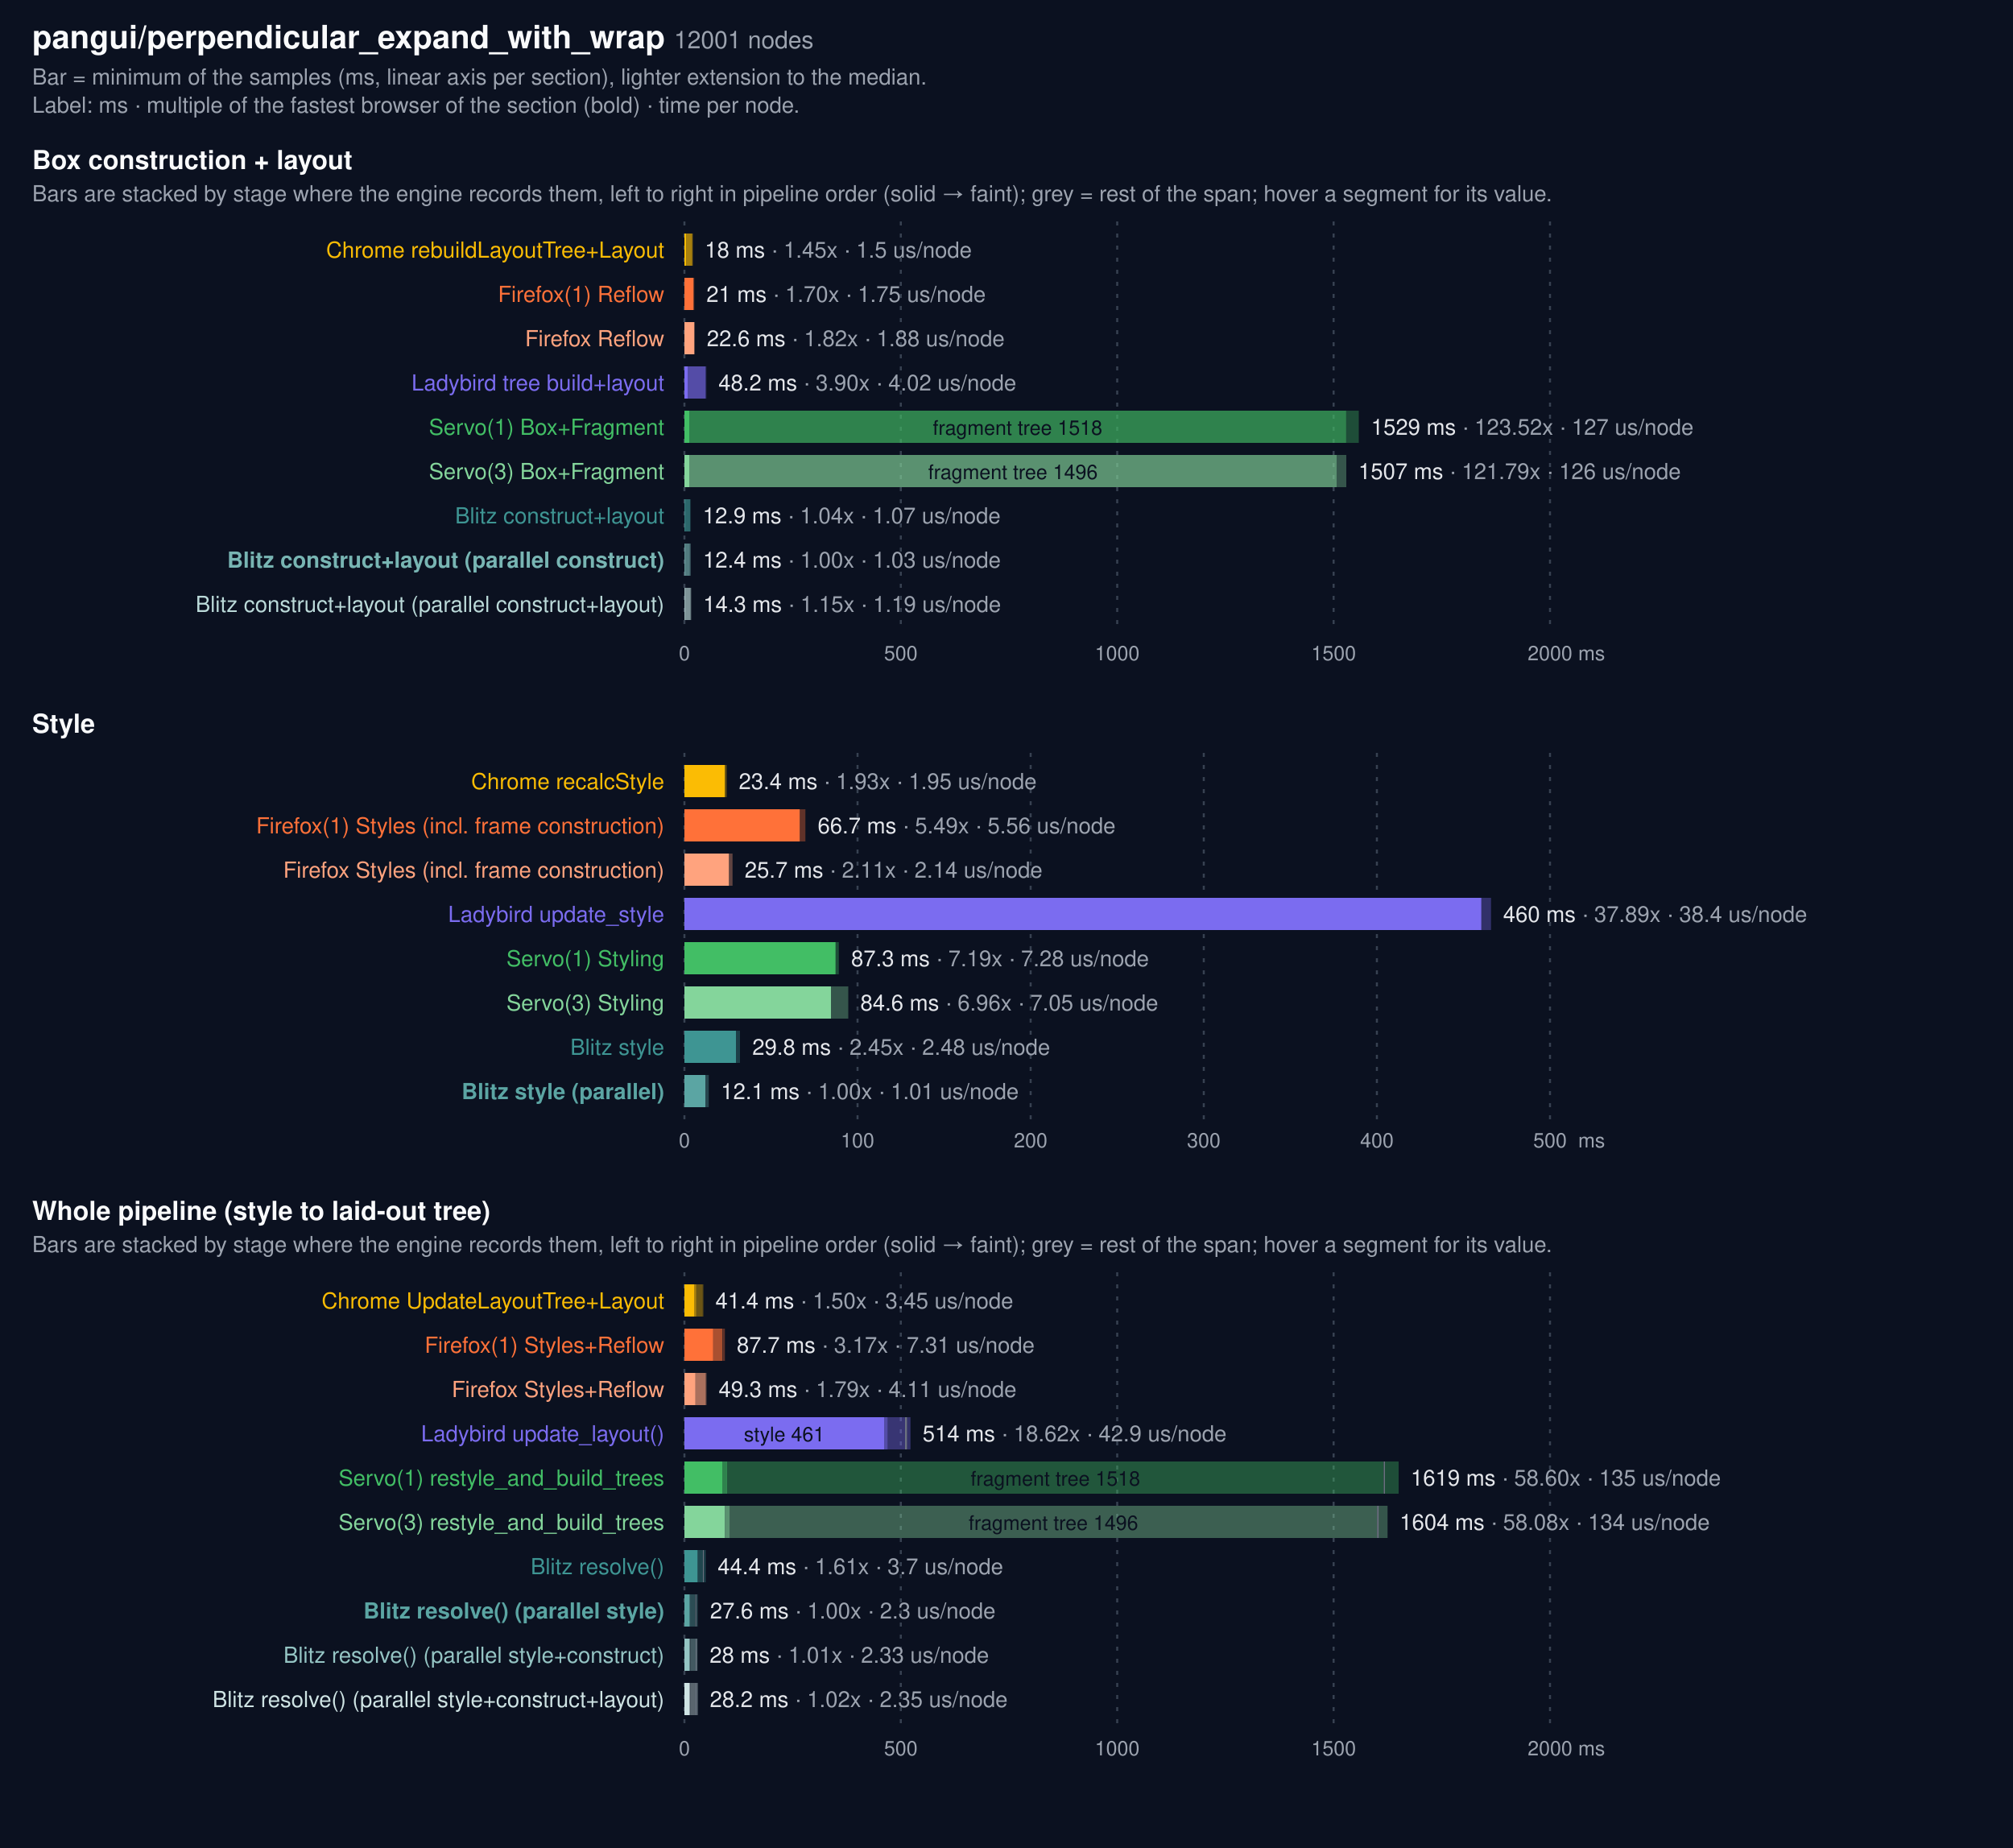
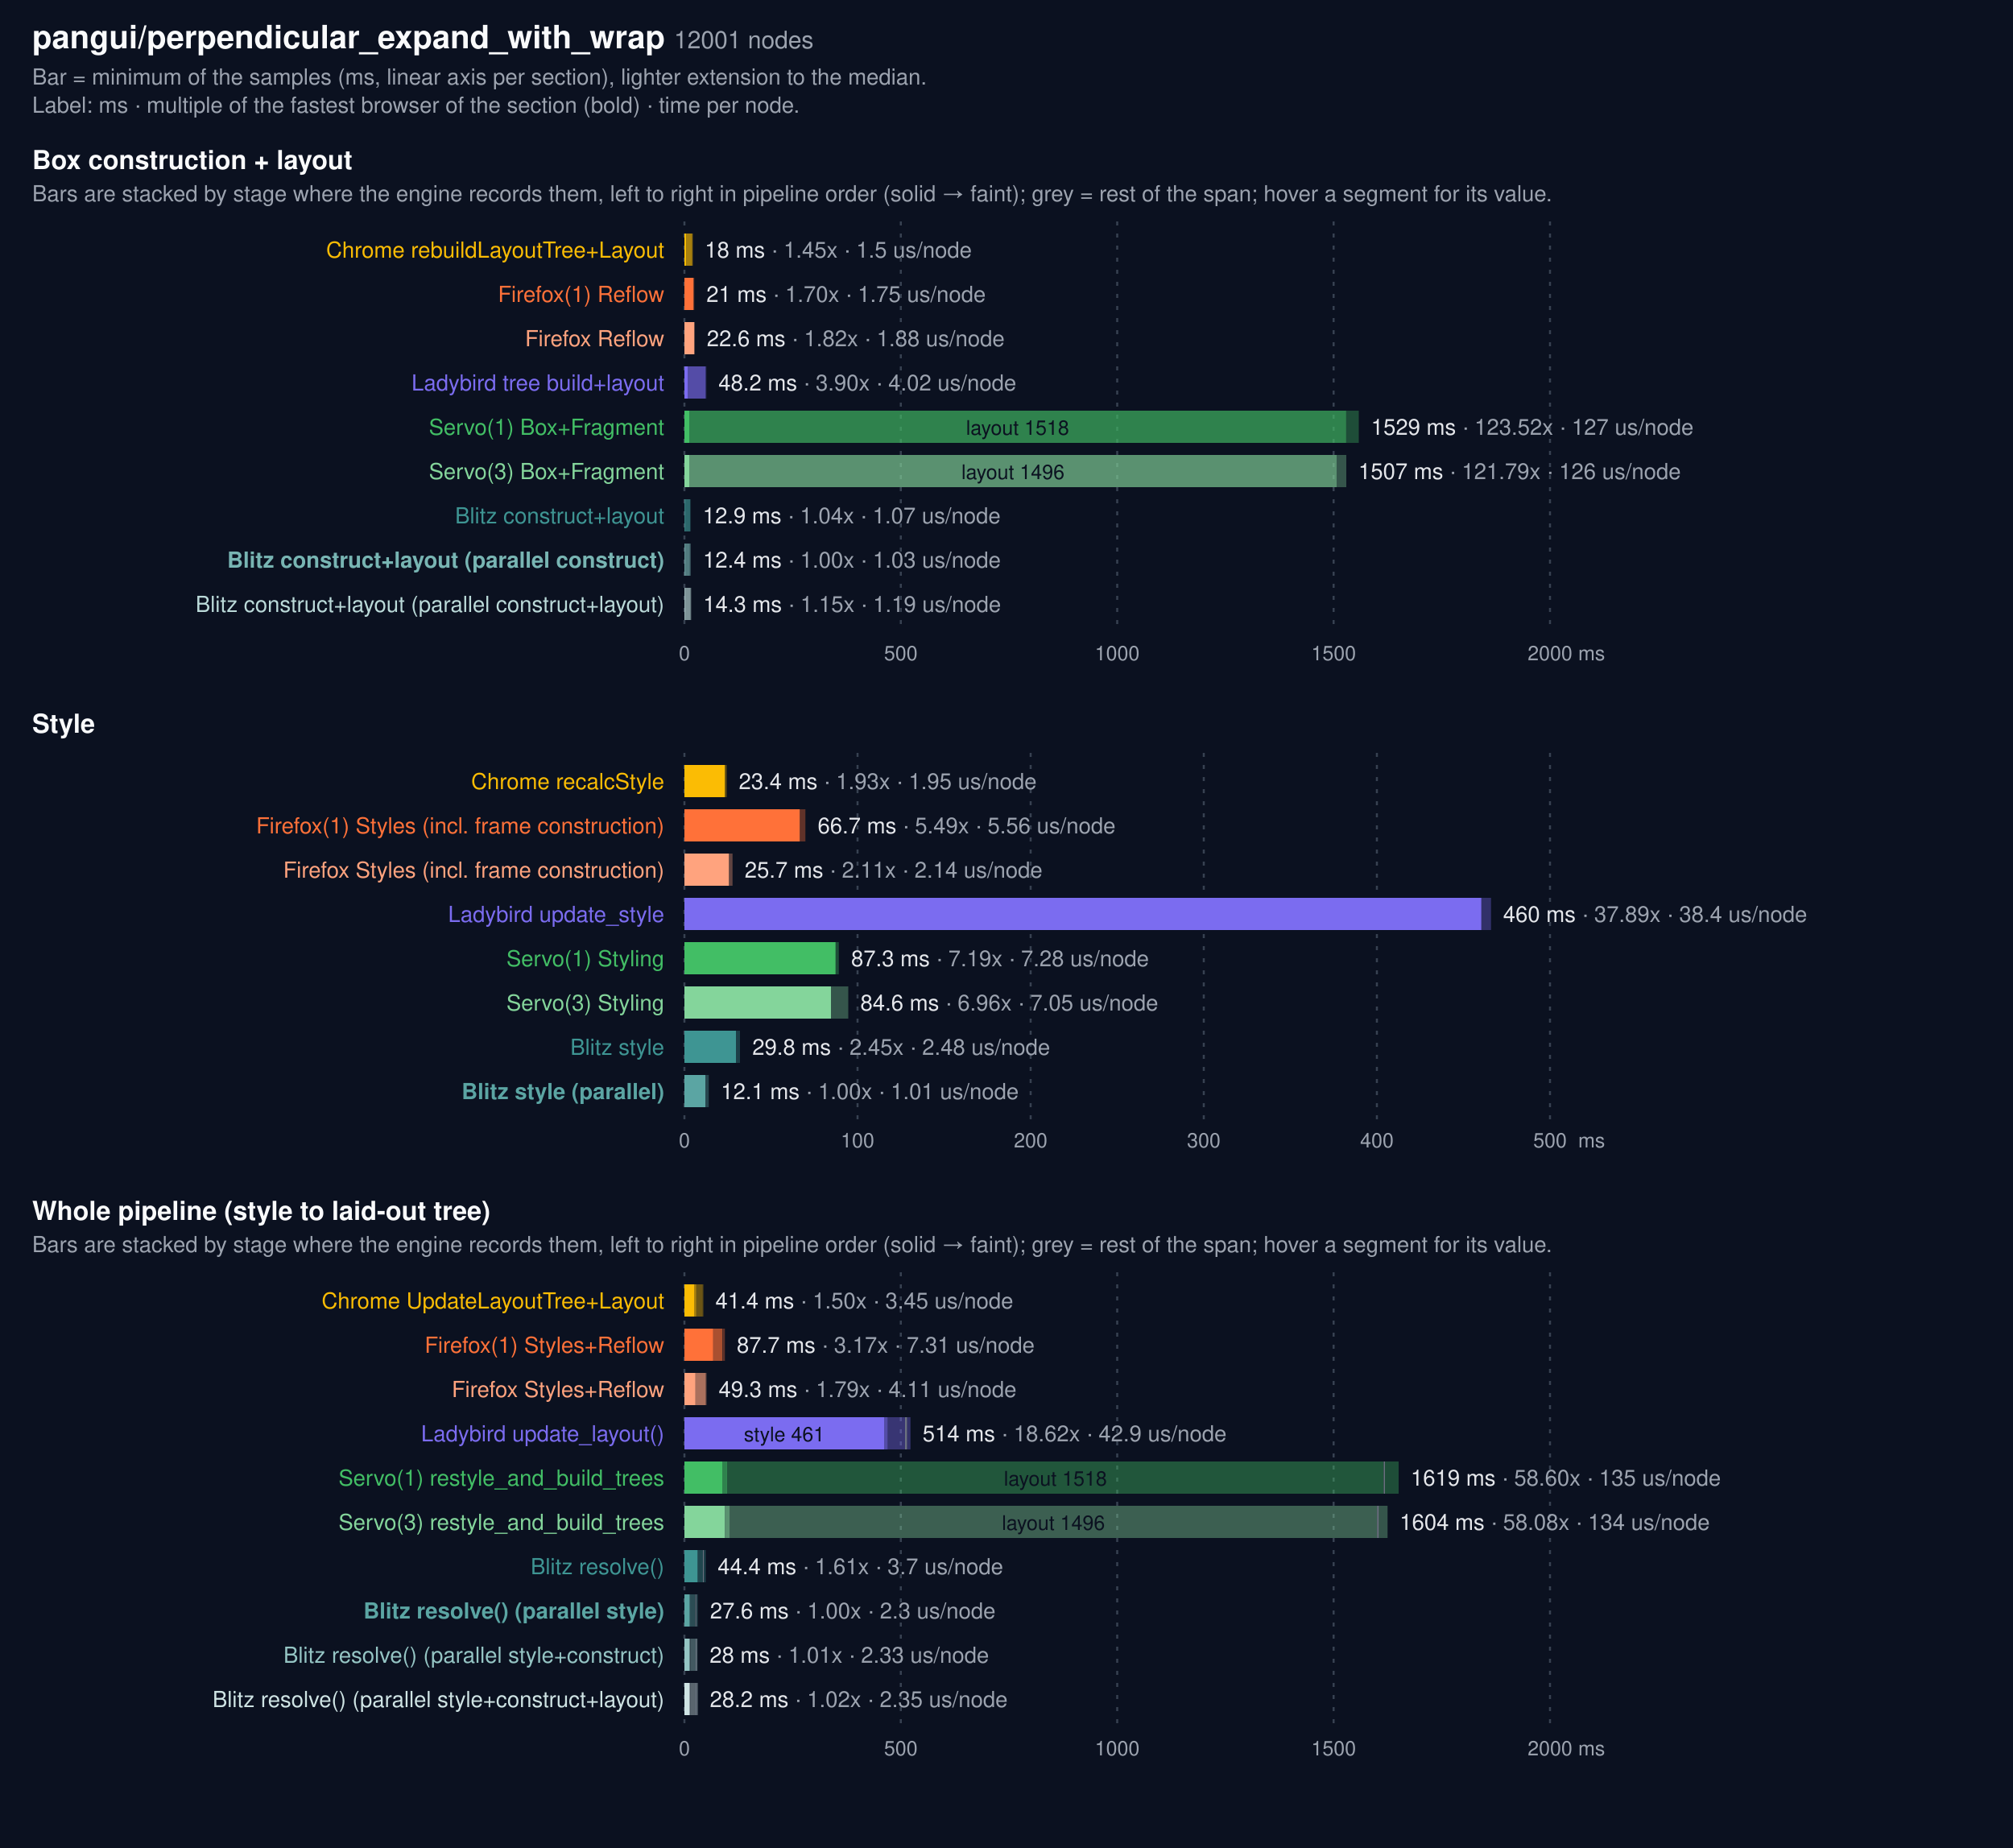
<svg xmlns="http://www.w3.org/2000/svg" width="1000" height="918" viewBox="0 0 1000 918" font-family="system-ui, -apple-system, Segoe UI, Helvetica, Arial, sans-serif">
  <rect width="1000" height="918" fill="#0b1120" />
  <text x="16" y="24" fill="#f9fafb" font-size="16" font-weight="600">pangui/perpendicular_expand_with_wrap <tspan fill="#9ca3af" font-size="12" font-weight="400">12001 nodes</tspan>
  </text>
  <text x="16" y="42" fill="#9ca3af" font-size="11">Bar = minimum of the samples (ms, linear axis per section), lighter extension to the median.</text>
  <text x="16" y="56" fill="#9ca3af" font-size="11">Label: ms · multiple of the fastest browser of the section (bold) · time per node.</text>
  <text x="16" y="84" fill="#f9fafb" font-size="13" font-weight="600">Box construction + layout</text>
  <text x="16" y="100" fill="#9ca3af" font-size="11">Bars are stacked by stage where the engine records them, left to right in pipeline order (solid → faint); grey = rest of the span; hover a segment for its value.</text>
  <line x1="340.0" x2="340.0" y1="110" y2="314" stroke="#374151" stroke-dasharray="2 4" />
  <text x="340.0" y="328" fill="#9ca3af" font-size="10" text-anchor="middle">0</text>
  <line x1="447.5" x2="447.5" y1="110" y2="314" stroke="#374151" stroke-dasharray="2 4" />
  <text x="447.5" y="328" fill="#9ca3af" font-size="10" text-anchor="middle">500</text>
  <line x1="555.0" x2="555.0" y1="110" y2="314" stroke="#374151" stroke-dasharray="2 4" />
  <text x="555.0" y="328" fill="#9ca3af" font-size="10" text-anchor="middle">1000</text>
  <line x1="662.5" x2="662.5" y1="110" y2="314" stroke="#374151" stroke-dasharray="2 4" />
  <text x="662.5" y="328" fill="#9ca3af" font-size="10" text-anchor="middle">1500</text>
  <line x1="770.0" x2="770.0" y1="110" y2="314" stroke="#374151" stroke-dasharray="2 4" />
  <text x="770.0" y="328" fill="#9ca3af" font-size="10" text-anchor="middle">2000</text>
  <text x="784" y="328" fill="#9ca3af" font-size="10">ms</text>
  <text x="330" y="128" fill="#FBBC04" font-size="11" text-anchor="end">Chrome rebuildLayoutTree+Layout</text>
  <rect x="340.0" y="116" width="0.9" height="16" fill="#FBBC04" opacity="1.0" />
  <rect x="340.9" y="116" width="3.0" height="16" fill="#FBBC04" opacity="0.65" />
  <rect x="343.9" y="116" width="0.3" height="16" fill="#FBBC04" opacity="0.35" />
  <text x="350.1" y="128" fill="#e5e7eb" font-size="11">18 ms <tspan fill="#9ca3af">· 1.45x · 1.5 us/node</tspan>
  </text>
  <text x="330" y="150" fill="#FF7139" font-size="11" text-anchor="end">Firefox(1) Reflow</text>
  <rect x="340" y="138" width="4.5" height="16" fill="#FF7139" />
  <rect x="344.5" y="138" width="0.4" height="16" fill="#FF7139" opacity="0.35" />
  <text x="350.9" y="150" fill="#e5e7eb" font-size="11">21 ms <tspan fill="#9ca3af">· 1.70x · 1.75 us/node</tspan>
  </text>
  <text x="330" y="172" fill="#ffa37e" font-size="11" text-anchor="end">Firefox Reflow</text>
  <rect x="340" y="160" width="4.9" height="16" fill="#ffa37e" />
  <rect x="344.9" y="160" width="0.2" height="16" fill="#ffa37e" opacity="0.35" />
  <text x="351.1" y="172" fill="#e5e7eb" font-size="11">22.6 ms <tspan fill="#9ca3af">· 1.82x · 1.88 us/node</tspan>
  </text>
  <text x="330" y="194" fill="#7B6CF0" font-size="11" text-anchor="end">Ladybird tree build+layout</text>
  <rect x="340.0" y="182" width="1.8" height="16" fill="#7B6CF0" opacity="1.0" />
  <rect x="341.8" y="182" width="8.6" height="16" fill="#7B6CF0" opacity="0.65" />
  <rect x="350.4" y="182" width="0.5" height="16" fill="#7B6CF0" opacity="0.35" />
  <text x="356.9" y="194" fill="#e5e7eb" font-size="11">48.2 ms <tspan fill="#9ca3af">· 3.90x · 4.02 us/node</tspan>
  </text>
  <text x="330" y="216" fill="#42BE65" font-size="11" text-anchor="end">Servo(1) Box+Fragment</text>
  <rect x="340.0" y="204" width="2.4" height="16" fill="#42BE65" opacity="1.0" />
  <rect x="342.4" y="204" width="326.3" height="16" fill="#42BE65" opacity="0.65" />
-   <text x="505.5" y="216" fill="#0b1120" font-size="10" text-anchor="middle">fragment tree 1518</text>
+   <text x="505.5" y="216" fill="#0b1120" font-size="10" text-anchor="middle">layout 1518</text>
  <rect x="668.6" y="204" width="6.4" height="16" fill="#42BE65" opacity="0.35" />
  <text x="681.1" y="216" fill="#e5e7eb" font-size="11">1529 ms <tspan fill="#9ca3af">· 123.52x · 127 us/node</tspan>
  </text>
  <text x="330" y="238" fill="#84d59b" font-size="11" text-anchor="end">Servo(3) Box+Fragment</text>
  <rect x="340.0" y="226" width="2.4" height="16" fill="#84d59b" opacity="1.0" />
  <rect x="342.4" y="226" width="321.6" height="16" fill="#84d59b" opacity="0.65" />
-   <text x="503.2" y="238" fill="#0b1120" font-size="10" text-anchor="middle">fragment tree 1496</text>
+   <text x="503.2" y="238" fill="#0b1120" font-size="10" text-anchor="middle">layout 1496</text>
  <rect x="664.0" y="226" width="4.8" height="16" fill="#84d59b" opacity="0.35" />
  <text x="674.8" y="238" fill="#e5e7eb" font-size="11">1507 ms <tspan fill="#9ca3af">· 121.79x · 126 us/node</tspan>
  </text>
  <text x="330" y="260" fill="#3E9593" font-size="11" text-anchor="end">Blitz construct+layout</text>
  <rect x="340.0" y="248" width="0.3" height="16" fill="#3E9593" opacity="1.0" />
  <rect x="340.3" y="248" width="2.5" height="16" fill="#3E9593" opacity="0.65" />
  <rect x="342.8" y="248" width="0.3" height="16" fill="#3E9593" opacity="0.35" />
  <text x="349.1" y="260" fill="#e5e7eb" font-size="11">12.9 ms <tspan fill="#9ca3af">· 1.04x · 1.07 us/node</tspan>
  </text>
  <text x="330" y="282" fill="#78b5b3" font-size="11" text-anchor="end" font-weight="700">Blitz construct+layout (parallel construct)</text>
  <rect x="340.0" y="270" width="0.3" height="16" fill="#78b5b3" opacity="1.0" />
  <rect x="340.3" y="270" width="2.4" height="16" fill="#78b5b3" opacity="0.65" />
  <rect x="342.7" y="270" width="0.5" height="16" fill="#78b5b3" opacity="0.35" />
  <text x="349.2" y="282" fill="#e5e7eb" font-size="11">12.4 ms <tspan fill="#9ca3af">· 1.00x · 1.03 us/node</tspan>
  </text>
  <text x="330" y="304" fill="#bbdad9" font-size="11" text-anchor="end">Blitz construct+layout (parallel construct+layout)</text>
  <rect x="340.0" y="292" width="0.3" height="16" fill="#bbdad9" opacity="1.0" />
  <rect x="340.3" y="292" width="2.8" height="16" fill="#bbdad9" opacity="0.65" />
  <rect x="343.1" y="292" width="0.3" height="16" fill="#bbdad9" opacity="0.35" />
  <text x="349.3" y="304" fill="#e5e7eb" font-size="11">14.3 ms <tspan fill="#9ca3af">· 1.15x · 1.19 us/node</tspan>
  </text>
  <text x="16" y="364" fill="#f9fafb" font-size="13" font-weight="600">Style</text>
  <line x1="340.0" x2="340.0" y1="374" y2="556" stroke="#374151" stroke-dasharray="2 4" />
  <text x="340.0" y="570" fill="#9ca3af" font-size="10" text-anchor="middle">0</text>
  <line x1="426.0" x2="426.0" y1="374" y2="556" stroke="#374151" stroke-dasharray="2 4" />
  <text x="426.0" y="570" fill="#9ca3af" font-size="10" text-anchor="middle">100</text>
  <line x1="512.0" x2="512.0" y1="374" y2="556" stroke="#374151" stroke-dasharray="2 4" />
  <text x="512.0" y="570" fill="#9ca3af" font-size="10" text-anchor="middle">200</text>
  <line x1="598.0" x2="598.0" y1="374" y2="556" stroke="#374151" stroke-dasharray="2 4" />
  <text x="598.0" y="570" fill="#9ca3af" font-size="10" text-anchor="middle">300</text>
  <line x1="684.0" x2="684.0" y1="374" y2="556" stroke="#374151" stroke-dasharray="2 4" />
  <text x="684.0" y="570" fill="#9ca3af" font-size="10" text-anchor="middle">400</text>
  <line x1="770.0" x2="770.0" y1="374" y2="556" stroke="#374151" stroke-dasharray="2 4" />
  <text x="770.0" y="570" fill="#9ca3af" font-size="10" text-anchor="middle">500</text>
  <text x="784" y="570" fill="#9ca3af" font-size="10">ms</text>
  <text x="330" y="392" fill="#FBBC04" font-size="11" text-anchor="end">Chrome recalcStyle</text>
  <rect x="340" y="380" width="20.1" height="16" fill="#FBBC04" />
  <rect x="360.1" y="380" width="0.9" height="16" fill="#FBBC04" opacity="0.35" />
  <text x="367.0" y="392" fill="#e5e7eb" font-size="11">23.4 ms <tspan fill="#9ca3af">· 1.93x · 1.95 us/node</tspan>
  </text>
  <text x="330" y="414" fill="#FF7139" font-size="11" text-anchor="end">Firefox(1) Styles (incl. frame construction)</text>
  <rect x="340" y="402" width="57.3" height="16" fill="#FF7139" />
  <rect x="397.3" y="402" width="2.8" height="16" fill="#FF7139" opacity="0.35" />
  <text x="406.2" y="414" fill="#e5e7eb" font-size="11">66.7 ms <tspan fill="#9ca3af">· 5.49x · 5.56 us/node</tspan>
  </text>
  <text x="330" y="436" fill="#ffa37e" font-size="11" text-anchor="end">Firefox Styles (incl. frame construction)</text>
  <rect x="340" y="424" width="22.1" height="16" fill="#ffa37e" />
  <rect x="362.1" y="424" width="1.8" height="16" fill="#ffa37e" opacity="0.35" />
  <text x="369.9" y="436" fill="#e5e7eb" font-size="11">25.7 ms <tspan fill="#9ca3af">· 2.11x · 2.14 us/node</tspan>
  </text>
  <text x="330" y="458" fill="#7B6CF0" font-size="11" text-anchor="end">Ladybird update_style</text>
  <rect x="340" y="446" width="395.9" height="16" fill="#7B6CF0" />
  <rect x="735.9" y="446" width="4.8" height="16" fill="#7B6CF0" opacity="0.35" />
  <text x="746.7" y="458" fill="#e5e7eb" font-size="11">460 ms <tspan fill="#9ca3af">· 37.89x · 38.4 us/node</tspan>
  </text>
  <text x="330" y="480" fill="#42BE65" font-size="11" text-anchor="end">Servo(1) Styling</text>
  <rect x="340" y="468" width="75.1" height="16" fill="#42BE65" />
  <rect x="415.1" y="468" width="1.6" height="16" fill="#42BE65" opacity="0.35" />
  <text x="422.8" y="480" fill="#e5e7eb" font-size="11">87.3 ms <tspan fill="#9ca3af">· 7.19x · 7.28 us/node</tspan>
  </text>
  <text x="330" y="502" fill="#84d59b" font-size="11" text-anchor="end">Servo(3) Styling</text>
  <rect x="340" y="490" width="72.8" height="16" fill="#84d59b" />
  <rect x="412.8" y="490" width="8.6" height="16" fill="#84d59b" opacity="0.35" />
  <text x="427.4" y="502" fill="#e5e7eb" font-size="11">84.6 ms <tspan fill="#9ca3af">· 6.96x · 7.05 us/node</tspan>
  </text>
  <text x="330" y="524" fill="#3E9593" font-size="11" text-anchor="end">Blitz style</text>
  <rect x="340" y="512" width="25.6" height="16" fill="#3E9593" />
  <rect x="365.6" y="512" width="2.0" height="16" fill="#3E9593" opacity="0.35" />
  <text x="373.7" y="524" fill="#e5e7eb" font-size="11">29.8 ms <tspan fill="#9ca3af">· 2.45x · 2.48 us/node</tspan>
  </text>
  <text x="330" y="546" fill="#5ba5a3" font-size="11" text-anchor="end" font-weight="700">Blitz style (parallel)</text>
  <rect x="340" y="534" width="10.4" height="16" fill="#5ba5a3" />
  <rect x="350.4" y="534" width="1.7" height="16" fill="#5ba5a3" opacity="0.35" />
  <text x="358.1" y="546" fill="#e5e7eb" font-size="11">12.1 ms <tspan fill="#9ca3af">· 1.00x · 1.01 us/node</tspan>
  </text>
  <text x="16" y="606" fill="#f9fafb" font-size="13" font-weight="600">Whole pipeline (style to laid-out tree)</text>
  <text x="16" y="622" fill="#9ca3af" font-size="11">Bars are stacked by stage where the engine records them, left to right in pipeline order (solid → faint); grey = rest of the span; hover a segment for its value.</text>
  <line x1="340.0" x2="340.0" y1="632" y2="858" stroke="#374151" stroke-dasharray="2 4" />
  <text x="340.0" y="872" fill="#9ca3af" font-size="10" text-anchor="middle">0</text>
  <line x1="447.5" x2="447.5" y1="632" y2="858" stroke="#374151" stroke-dasharray="2 4" />
  <text x="447.5" y="872" fill="#9ca3af" font-size="10" text-anchor="middle">500</text>
  <line x1="555.0" x2="555.0" y1="632" y2="858" stroke="#374151" stroke-dasharray="2 4" />
  <text x="555.0" y="872" fill="#9ca3af" font-size="10" text-anchor="middle">1000</text>
  <line x1="662.5" x2="662.5" y1="632" y2="858" stroke="#374151" stroke-dasharray="2 4" />
  <text x="662.5" y="872" fill="#9ca3af" font-size="10" text-anchor="middle">1500</text>
  <line x1="770.0" x2="770.0" y1="632" y2="858" stroke="#374151" stroke-dasharray="2 4" />
  <text x="770.0" y="872" fill="#9ca3af" font-size="10" text-anchor="middle">2000</text>
  <text x="784" y="872" fill="#9ca3af" font-size="10">ms</text>
  <text x="330" y="650" fill="#FBBC04" font-size="11" text-anchor="end">Chrome UpdateLayoutTree+Layout</text>
  <rect x="340.0" y="638" width="5.0" height="16" fill="#FBBC04" opacity="1.0" />
  <rect x="345.0" y="638" width="0.9" height="16" fill="#FBBC04" opacity="0.65" />
  <rect x="345.9" y="638" width="3.0" height="16" fill="#FBBC04" opacity="0.4" />
  <rect x="348.9" y="638" width="0.0" height="16" fill="#6b7280" opacity="1.0" />
  <rect x="348.9" y="638" width="0.5" height="16" fill="#FBBC04" opacity="0.35" />
  <text x="355.4" y="650" fill="#e5e7eb" font-size="11">41.4 ms <tspan fill="#9ca3af">· 1.50x · 3.45 us/node</tspan>
  </text>
  <text x="330" y="672" fill="#FF7139" font-size="11" text-anchor="end">Firefox(1) Styles+Reflow</text>
  <rect x="340.0" y="660" width="14.3" height="16" fill="#FF7139" opacity="1.0" />
  <rect x="354.3" y="660" width="4.5" height="16" fill="#FF7139" opacity="0.65" />
  <rect x="358.9" y="660" width="1.2" height="16" fill="#FF7139" opacity="0.35" />
  <text x="366.0" y="672" fill="#e5e7eb" font-size="11">87.7 ms <tspan fill="#9ca3af">· 3.17x · 7.31 us/node</tspan>
  </text>
  <text x="330" y="694" fill="#ffa37e" font-size="11" text-anchor="end">Firefox Styles+Reflow</text>
  <rect x="340.0" y="682" width="5.5" height="16" fill="#ffa37e" opacity="1.0" />
  <rect x="345.5" y="682" width="5.1" height="16" fill="#ffa37e" opacity="0.65" />
  <rect x="350.6" y="682" width="0.4" height="16" fill="#ffa37e" opacity="0.35" />
  <text x="357.0" y="694" fill="#e5e7eb" font-size="11">49.3 ms <tspan fill="#9ca3af">· 1.79x · 4.11 us/node</tspan>
  </text>
  <text x="330" y="716" fill="#7B6CF0" font-size="11" text-anchor="end">Ladybird update_layout()</text>
  <rect x="340.0" y="704" width="99.2" height="16" fill="#7B6CF0" opacity="1.0" />
  <text x="389.6" y="716" fill="#0b1120" font-size="10" text-anchor="middle">style 461</text>
  <rect x="439.2" y="704" width="1.8" height="16" fill="#7B6CF0" opacity="0.65" />
  <rect x="441.0" y="704" width="8.6" height="16" fill="#7B6CF0" opacity="0.4" />
  <rect x="449.6" y="704" width="1.0" height="16" fill="#6b7280" opacity="1.0" />
  <rect x="450.6" y="704" width="1.7" height="16" fill="#7B6CF0" opacity="0.35" />
  <text x="458.3" y="716" fill="#e5e7eb" font-size="11">514 ms <tspan fill="#9ca3af">· 18.62x · 42.9 us/node</tspan>
  </text>
  <text x="330" y="738" fill="#42BE65" font-size="11" text-anchor="end">Servo(1) restyle_and_build_trees</text>
  <rect x="340.0" y="726" width="18.8" height="16" fill="#42BE65" opacity="1.0" />
  <rect x="358.8" y="726" width="2.4" height="16" fill="#42BE65" opacity="0.65" />
  <rect x="361.1" y="726" width="326.3" height="16" fill="#42BE65" opacity="0.4" />
-   <text x="524.3" y="738" fill="#0b1120" font-size="10" text-anchor="middle">fragment tree 1518</text>
+   <text x="524.3" y="738" fill="#0b1120" font-size="10" text-anchor="middle">layout 1518</text>
  <rect x="687.4" y="726" width="0.6" height="16" fill="#6b7280" opacity="1.0" />
  <rect x="688.0" y="726" width="6.8" height="16" fill="#42BE65" opacity="0.35" />
  <text x="700.8" y="738" fill="#e5e7eb" font-size="11">1619 ms <tspan fill="#9ca3af">· 58.60x · 135 us/node</tspan>
  </text>
  <text x="330" y="760" fill="#84d59b" font-size="11" text-anchor="end">Servo(3) restyle_and_build_trees</text>
  <rect x="340.0" y="748" width="20.1" height="16" fill="#84d59b" opacity="1.0" />
  <rect x="360.1" y="748" width="2.4" height="16" fill="#84d59b" opacity="0.65" />
  <rect x="362.5" y="748" width="321.6" height="16" fill="#84d59b" opacity="0.4" />
-   <text x="523.3" y="760" fill="#0b1120" font-size="10" text-anchor="middle">fragment tree 1496</text>
+   <text x="523.3" y="760" fill="#0b1120" font-size="10" text-anchor="middle">layout 1496</text>
  <rect x="684.1" y="748" width="0.8" height="16" fill="#6b7280" opacity="1.0" />
  <rect x="684.9" y="748" width="4.4" height="16" fill="#84d59b" opacity="0.35" />
  <text x="695.3" y="760" fill="#e5e7eb" font-size="11">1604 ms <tspan fill="#9ca3af">· 58.08x · 134 us/node</tspan>
  </text>
  <text x="330" y="782" fill="#3E9593" font-size="11" text-anchor="end">Blitz resolve()</text>
  <rect x="340.0" y="770" width="6.4" height="16" fill="#3E9593" opacity="1.0" />
  <rect x="346.4" y="770" width="0.3" height="16" fill="#3E9593" opacity="0.65" />
  <rect x="346.7" y="770" width="2.5" height="16" fill="#3E9593" opacity="0.4" />
  <rect x="349.2" y="770" width="0.4" height="16" fill="#6b7280" opacity="1.0" />
  <rect x="349.6" y="770" width="1.0" height="16" fill="#3E9593" opacity="0.35" />
  <text x="356.5" y="782" fill="#e5e7eb" font-size="11">44.4 ms <tspan fill="#9ca3af">· 1.61x · 3.7 us/node</tspan>
  </text>
  <text x="330" y="804" fill="#5ba5a3" font-size="11" text-anchor="end" font-weight="700">Blitz resolve() (parallel style)</text>
  <rect x="340.0" y="792" width="2.6" height="16" fill="#5ba5a3" opacity="1.0" />
  <rect x="342.6" y="792" width="0.3" height="16" fill="#5ba5a3" opacity="0.65" />
  <rect x="342.9" y="792" width="2.6" height="16" fill="#5ba5a3" opacity="0.4" />
  <rect x="345.5" y="792" width="0.4" height="16" fill="#6b7280" opacity="1.0" />
  <rect x="345.9" y="792" width="0.7" height="16" fill="#5ba5a3" opacity="0.35" />
  <text x="352.7" y="804" fill="#e5e7eb" font-size="11">27.6 ms <tspan fill="#9ca3af">· 1.00x · 2.3 us/node</tspan>
  </text>
  <text x="330" y="826" fill="#95c5c4" font-size="11" text-anchor="end">Blitz resolve() (parallel style+construct)</text>
  <rect x="340.0" y="814" width="2.5" height="16" fill="#95c5c4" opacity="1.0" />
  <rect x="342.5" y="814" width="0.3" height="16" fill="#95c5c4" opacity="0.65" />
  <rect x="342.9" y="814" width="2.7" height="16" fill="#95c5c4" opacity="0.4" />
  <rect x="345.6" y="814" width="0.5" height="16" fill="#6b7280" opacity="1.0" />
  <rect x="346.0" y="814" width="0.5" height="16" fill="#95c5c4" opacity="0.35" />
  <text x="352.5" y="826" fill="#e5e7eb" font-size="11">28 ms <tspan fill="#9ca3af">· 1.01x · 2.33 us/node</tspan>
  </text>
  <text x="330" y="848" fill="#cfe4e4" font-size="11" text-anchor="end">Blitz resolve() (parallel style+construct+layout)</text>
  <rect x="340.0" y="836" width="2.6" height="16" fill="#cfe4e4" opacity="1.0" />
  <rect x="342.6" y="836" width="0.3" height="16" fill="#cfe4e4" opacity="0.65" />
  <rect x="343.0" y="836" width="2.6" height="16" fill="#cfe4e4" opacity="0.4" />
  <rect x="345.6" y="836" width="0.5" height="16" fill="#6b7280" opacity="1.0" />
  <rect x="346.1" y="836" width="0.6" height="16" fill="#cfe4e4" opacity="0.35" />
  <text x="352.6" y="848" fill="#e5e7eb" font-size="11">28.2 ms <tspan fill="#9ca3af">· 1.02x · 2.35 us/node</tspan>
  </text>
</svg>
